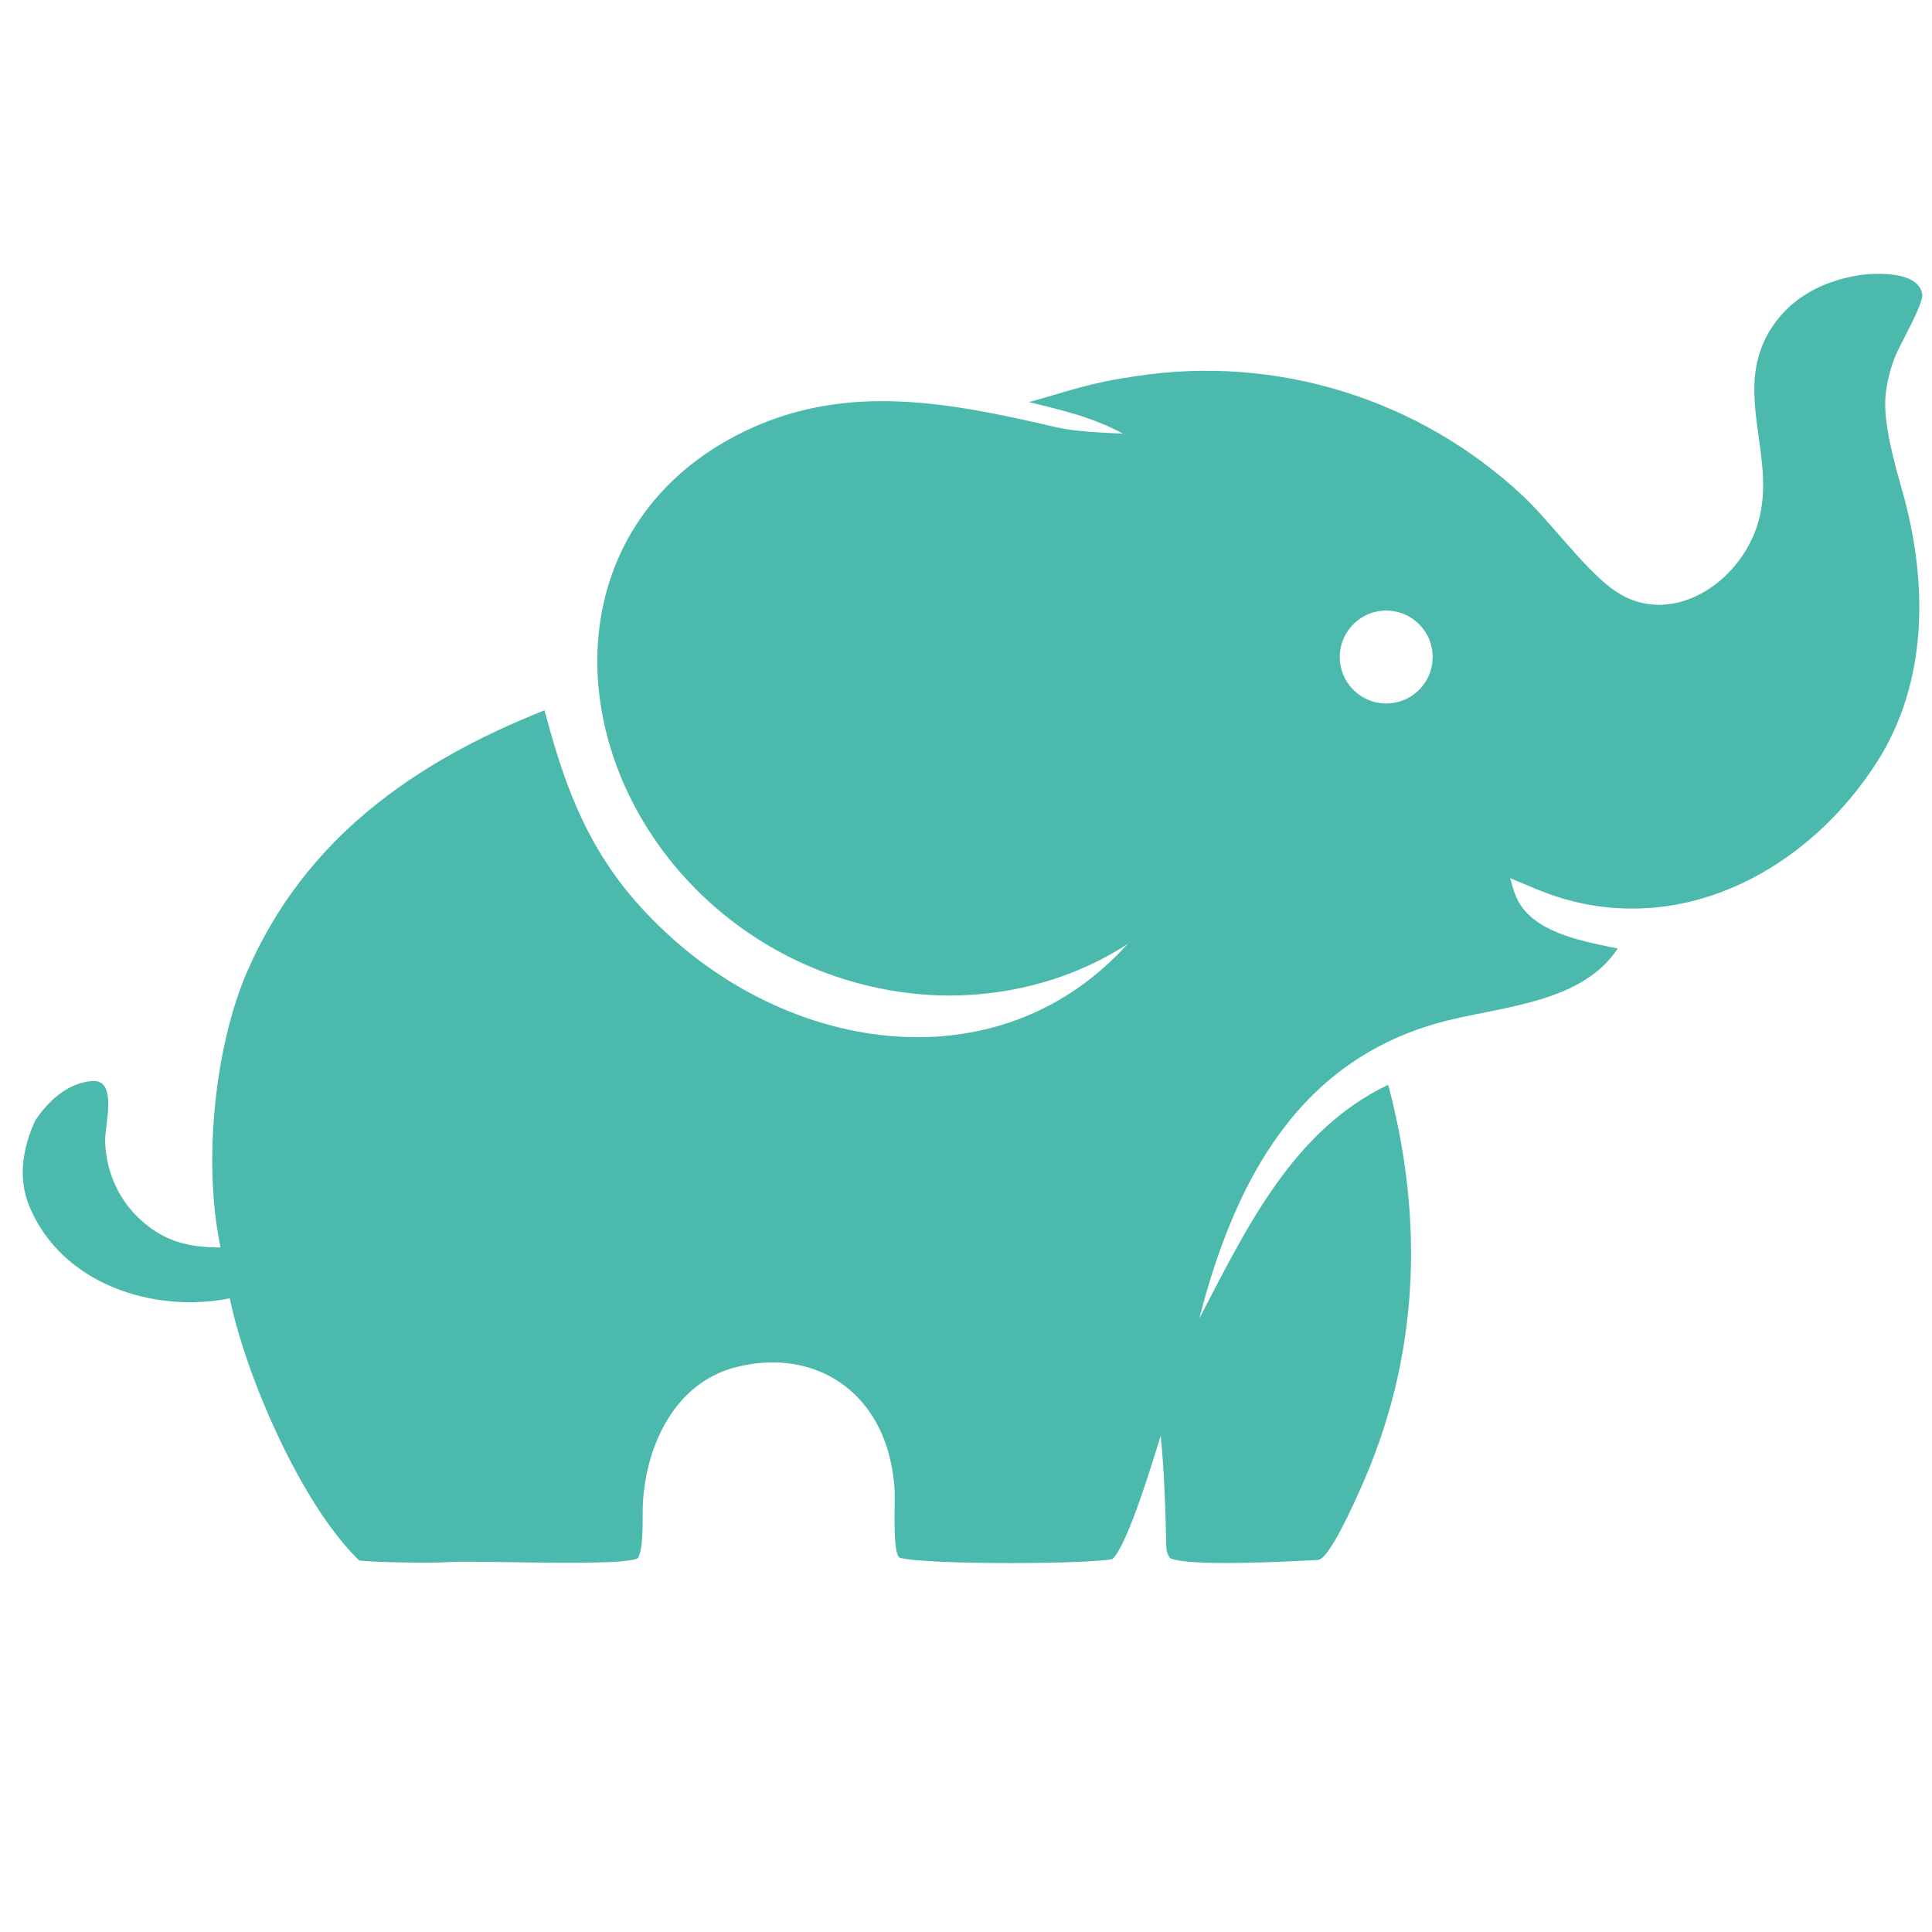
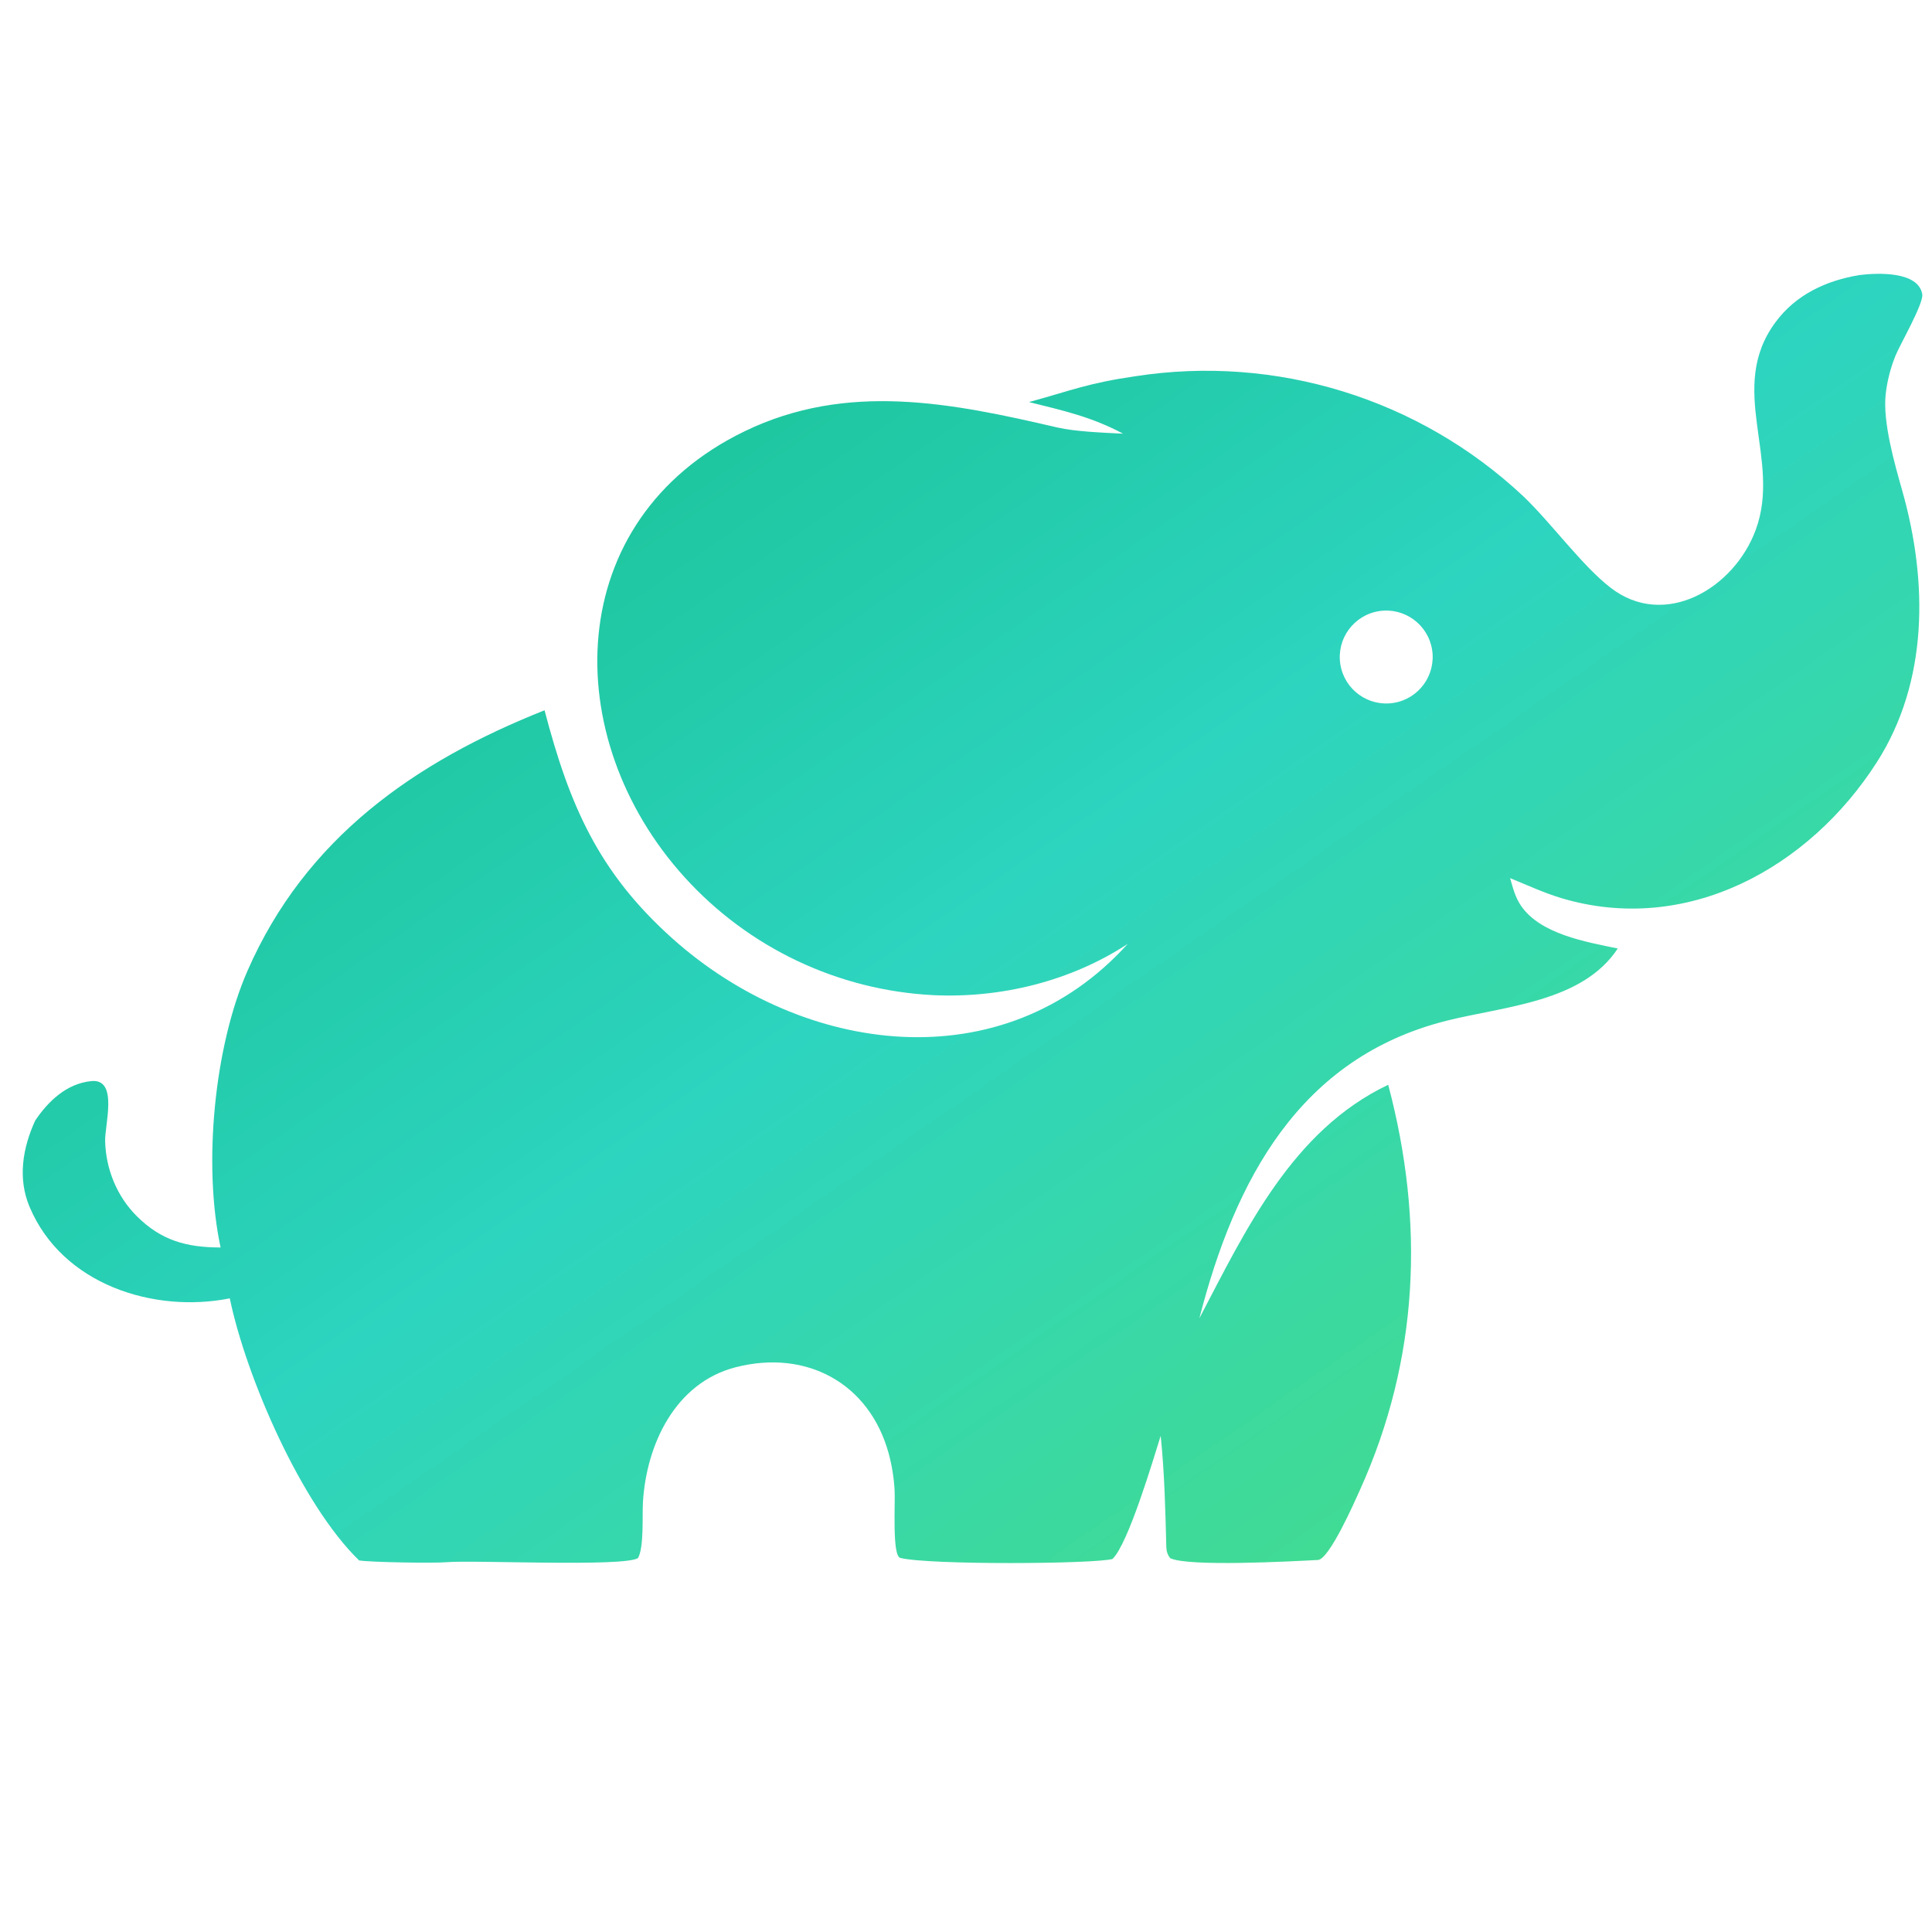
- <svg xmlns="http://www.w3.org/2000/svg" version="1.1" style="display: block;" viewBox="470 600 1140 860" width="1000" height="1000" preserveAspectRatio="xMidYMid meet">
-   <path transform="translate(0,0)" fill="rgb(75,186,173)" d="M 1567.11 622.313 C 1577.99 620.933 1601.93 620.031 1604.25 633.591 C 1605.18 639.019 1591.19 663.164 1588.55 669.67 C 1585.52 677.065 1583.53 684.845 1582.65 692.788 C 1580.92 709.301 1587.92 733.521 1592.5 749.723 C 1607.51 802.855 1608.06 862.066 1577.32 909.971 C 1537.38 972.226 1465.27 1012.07 1391.32 989.955 C 1381.32 986.949 1370.78 982.144 1361.06 978.14 C 1362.67 983.78 1364.07 989.409 1367.38 994.299 C 1378.85 1011.23 1405.77 1015.78 1424.58 1019.67 C 1403.69 1051.39 1358.01 1053.66 1323.71 1062.26 C 1236.76 1084.07 1198.74 1156.14 1177.68 1237.94 C 1204.92 1185.88 1232.54 1126.97 1289.13 1100.1 C 1310.67 1181.31 1307.3 1261.99 1272.48 1339.12 C 1269.35 1346.06 1254.37 1380.12 1247.67 1380.48 C 1231.78 1381.32 1171.24 1384.58 1160.54 1379.44 C 1158.96 1377.61 1158.26 1375.28 1158.2 1372.9 C 1157.63 1350.67 1157.15 1329.42 1154.88 1307.24 C 1150.57 1320.88 1135.78 1370.96 1126.45 1379.89 C 1115.82 1382.87 1018.31 1383.54 1001.21 1379.27 C 996.338 1378.05 998.322 1347.04 997.878 1339.52 C 997.478 1332.14 996.313 1324.82 994.399 1317.68 C 982.988 1276.06 945.75 1256.04 904.067 1266.77 C 868.356 1275.97 851.38 1312.42 849.368 1346.48 C 848.882 1354.72 850.086 1372.92 846.451 1379.38 C 837.793 1384.73 749.078 1380.4 733.363 1381.8 C 726.11 1382.45 689.316 1381.88 681.908 1380.76 C 647.83 1347.73 615.246 1272.57 605.58 1226.11 C 560.82 1235.03 506.71 1218.02 487.413 1172.03 C 480.4 1155.31 483.321 1137.51 490.74 1121.25 C 498.477 1109.72 509.336 1099.37 523.883 1097.91 C 540.052 1096.29 531.685 1123.97 532.043 1133.52 C 532.49 1149.86 538.96 1165.84 550.592 1177.49 C 565.14 1192.05 580.095 1196.07 600.163 1196.09 C 589.731 1147.48 596.31 1077.94 616.031 1032.85 C 650.252 954.601 714.623 909.577 791.317 879.114 C 805.968 934.918 822.929 974.549 866.822 1013.81 C 943.939 1082.8 1061.9 1098.38 1135.43 1016.95 C 1101.91 1038.94 1060.66 1049.09 1020.72 1047.2 C 964.476 1044.34 911.664 1019.29 873.874 977.539 C 799.201 895.066 801.543 766.645 909.394 714.47 C 969.952 685.174 1031.61 697.75 1093.81 712.223 C 1104.5 714.711 1121.26 715.313 1132.69 715.903 C 1114.19 706.001 1097.5 702.298 1077.19 697.247 C 1103.1 690.117 1111.96 686.071 1139.99 681.994 C 1223.02 669.162 1307.33 695.213 1368.64 752.64 C 1385.55 768.757 1403.15 793.419 1420.25 806.716 C 1452.21 831.563 1493.23 807.266 1505.99 772.662 C 1521.45 730.696 1488.63 689.412 1517.64 650.143 C 1529.69 633.815 1547.55 625.561 1567.11 622.313 z M 1292.46 874.726 C 1307.32 872.252 1317.4 858.247 1315.03 843.368 C 1312.65 828.49 1298.72 818.315 1283.82 820.588 C 1268.79 822.882 1258.49 836.982 1260.89 852.004 C 1263.28 867.025 1277.45 877.223 1292.46 874.726 z" />
+ <svg xmlns="http://www.w3.org/2000/svg" version="1.1" viewBox="470 600 1140 860" width="1000" height="1000" preserveAspectRatio="xMidYMid meet">
+   <defs>
+     <linearGradient id="logo-gradient" x1="0%" y1="0%" x2="100%" y2="100%">
+       <stop offset="0%" stop-color="#10b981" />
+       <stop offset="50%" stop-color="#2dd4bf" />
+       <stop offset="100%" stop-color="#4ade80" />
+     </linearGradient>
+   </defs>
+   <path fill="url(#logo-gradient)" d="M 1567.11 622.313 C 1577.99 620.933 1601.93 620.031 1604.25 633.591 C 1605.18 639.019 1591.19 663.164 1588.55 669.67 C 1585.52 677.065 1583.53 684.845 1582.65 692.788 C 1580.92 709.301 1587.92 733.521 1592.5 749.723 C 1607.51 802.855 1608.06 862.066 1577.32 909.971 C 1537.38 972.226 1465.27 1012.07 1391.32 989.955 C 1381.32 986.949 1370.78 982.144 1361.06 978.14 C 1362.67 983.78 1364.07 989.409 1367.38 994.299 C 1378.85 1011.23 1405.77 1015.78 1424.58 1019.67 C 1403.69 1051.39 1358.01 1053.66 1323.71 1062.26 C 1236.76 1084.07 1198.74 1156.14 1177.68 1237.94 C 1204.92 1185.88 1232.54 1126.97 1289.13 1100.1 C 1310.67 1181.31 1307.3 1261.99 1272.48 1339.12 C 1269.35 1346.06 1254.37 1380.12 1247.67 1380.48 C 1231.78 1381.32 1171.24 1384.58 1160.54 1379.44 C 1158.96 1377.61 1158.26 1375.28 1158.2 1372.9 C 1157.63 1350.67 1157.15 1329.42 1154.88 1307.24 C 1150.57 1320.88 1135.78 1370.96 1126.45 1379.89 C 1115.82 1382.87 1018.31 1383.54 1001.21 1379.27 C 996.338 1378.05 998.322 1347.04 997.878 1339.52 C 997.478 1332.14 996.313 1324.82 994.399 1317.68 C 982.988 1276.06 945.75 1256.04 904.067 1266.77 C 868.356 1275.97 851.38 1312.42 849.368 1346.48 C 848.882 1354.72 850.086 1372.92 846.451 1379.38 C 837.793 1384.73 749.078 1380.4 733.363 1381.8 C 726.11 1382.45 689.316 1381.88 681.908 1380.76 C 647.83 1347.73 615.246 1272.57 605.58 1226.11 C 560.82 1235.03 506.71 1218.02 487.413 1172.03 C 480.4 1155.31 483.321 1137.51 490.74 1121.25 C 498.477 1109.72 509.336 1099.37 523.883 1097.91 C 540.052 1096.29 531.685 1123.97 532.043 1133.52 C 532.49 1149.86 538.96 1165.84 550.592 1177.49 C 565.14 1192.05 580.095 1196.07 600.163 1196.09 C 589.731 1147.48 596.31 1077.94 616.031 1032.85 C 650.252 954.601 714.623 909.577 791.317 879.114 C 805.968 934.918 822.929 974.549 866.822 1013.81 C 943.939 1082.8 1061.9 1098.38 1135.43 1016.95 C 1101.91 1038.94 1060.66 1049.09 1020.72 1047.2 C 964.476 1044.34 911.664 1019.29 873.874 977.539 C 799.201 895.066 801.543 766.645 909.394 714.47 C 969.952 685.174 1031.61 697.75 1093.81 712.223 C 1104.5 714.711 1121.26 715.313 1132.69 715.903 C 1114.19 706.001 1097.5 702.298 1077.19 697.247 C 1103.1 690.117 1111.96 686.071 1139.99 681.994 C 1223.02 669.162 1307.33 695.213 1368.64 752.64 C 1385.55 768.757 1403.15 793.419 1420.25 806.716 C 1452.21 831.563 1493.23 807.266 1505.99 772.662 C 1521.45 730.696 1488.63 689.412 1517.64 650.143 C 1529.69 633.815 1547.55 625.561 1567.11 622.313 z M 1292.46 874.726 C 1307.32 872.252 1317.4 858.247 1315.03 843.368 C 1312.65 828.49 1298.72 818.315 1283.82 820.588 C 1268.79 822.882 1258.49 836.982 1260.89 852.004 C 1263.28 867.025 1277.45 877.223 1292.46 874.726 z" />
</svg>
